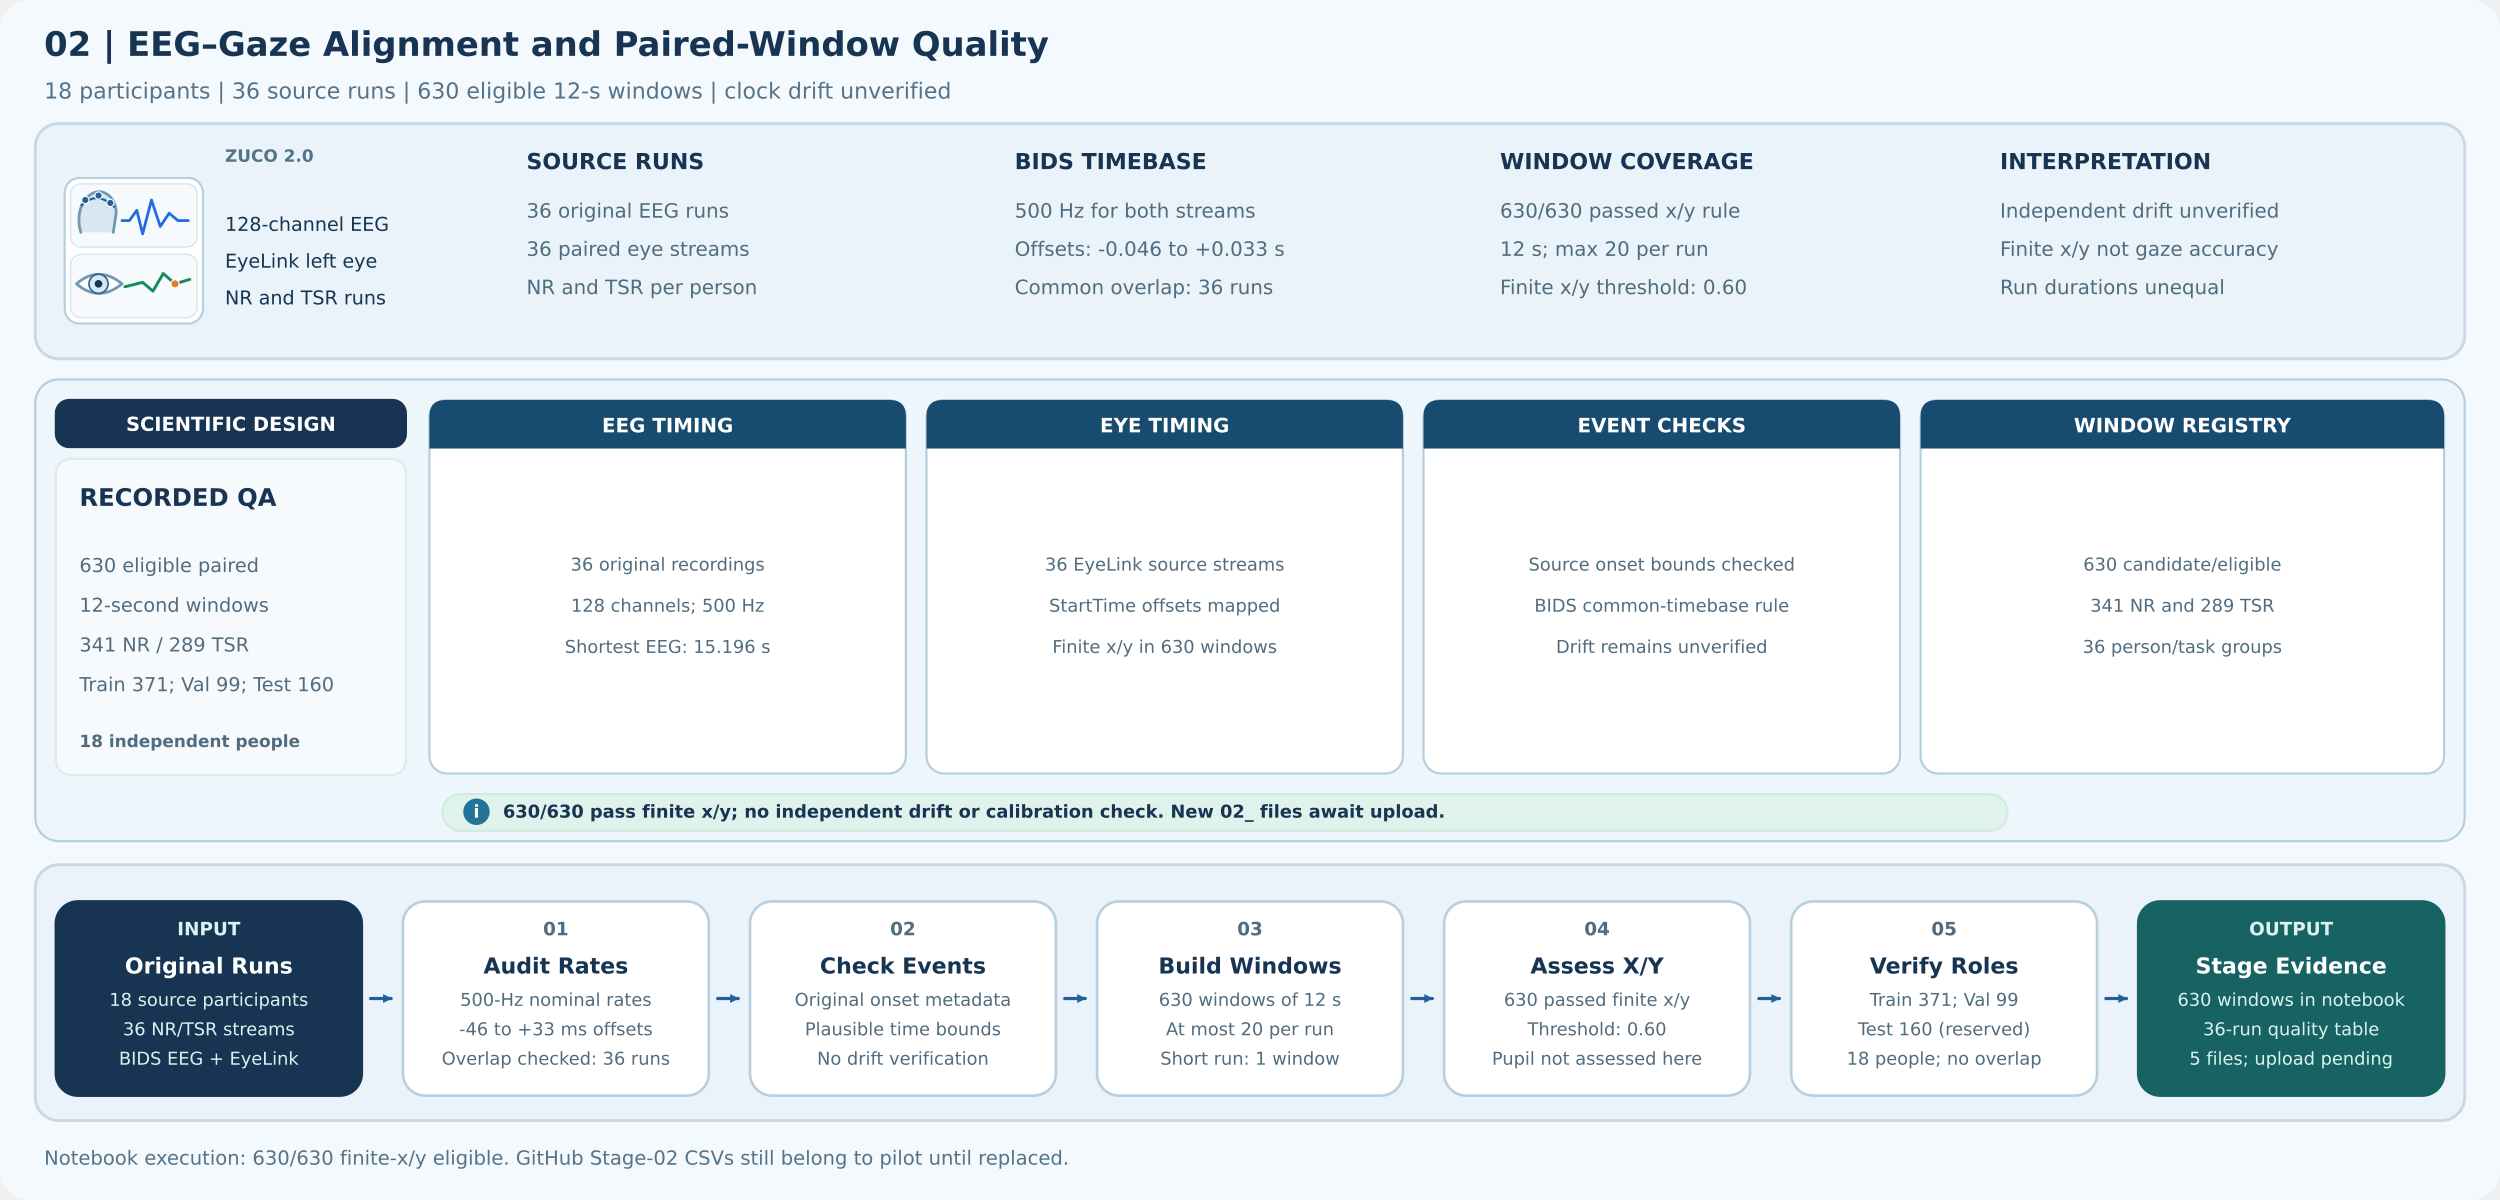
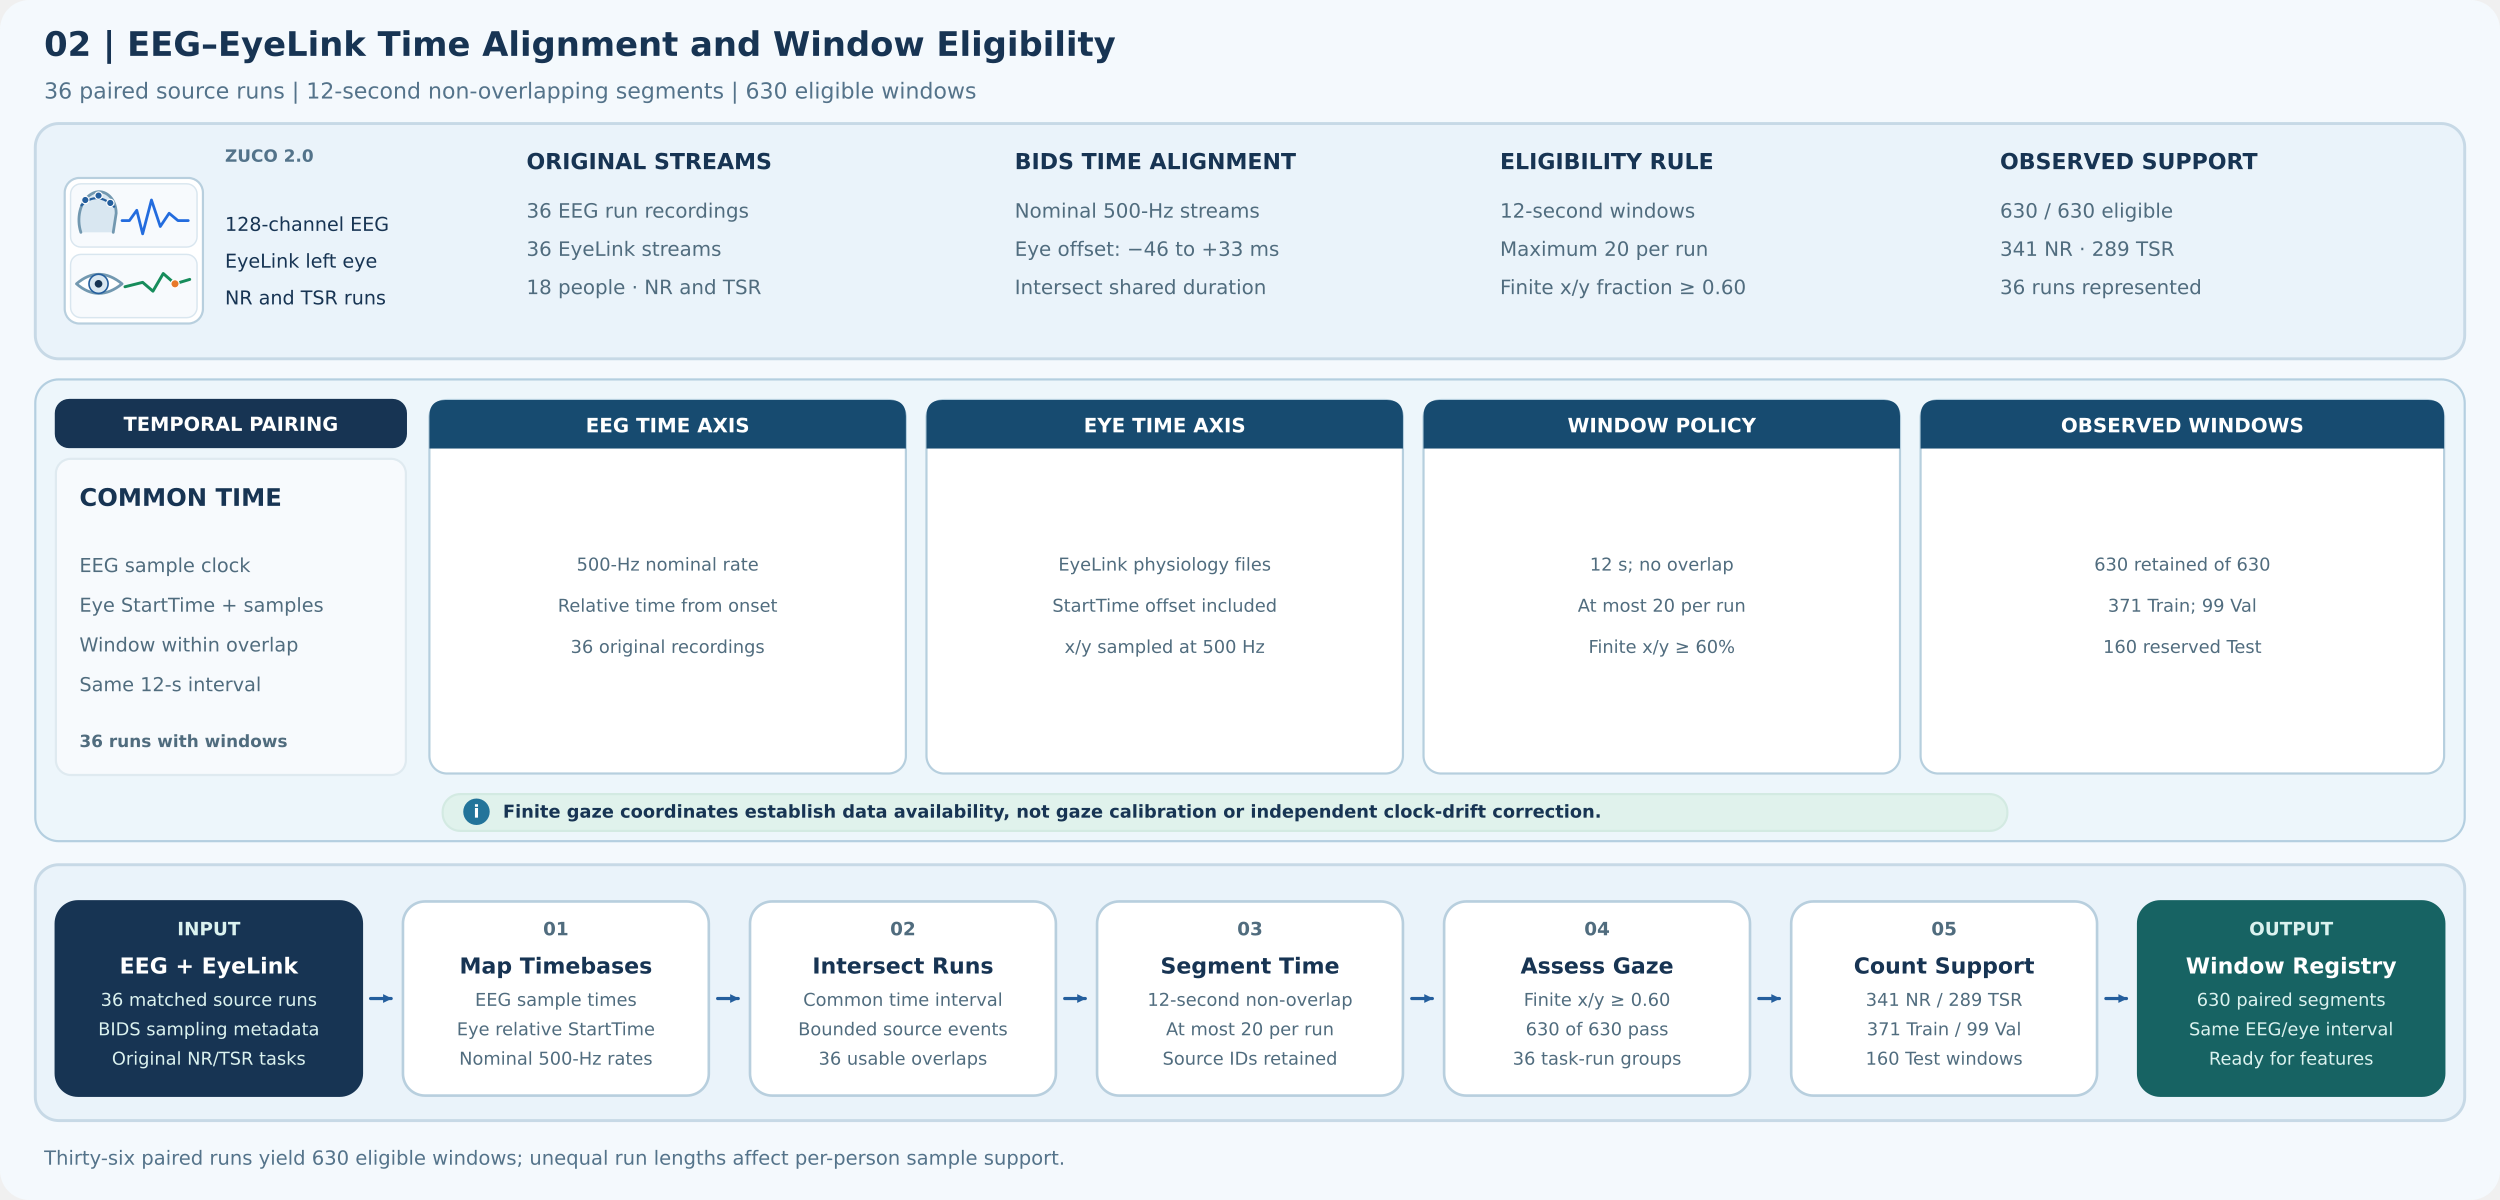
<svg xmlns="http://www.w3.org/2000/svg" width="1700" height="816" viewBox="0 0 1700 816" role="img" aria-labelledby="title desc">
  <defs>
    <marker id="arr" markerUnits="userSpaceOnUse" markerWidth="6" markerHeight="6" refX="5.5" refY="3" orient="auto">
      <path d="M0 0 L6 3 L0 6 Z" fill="#245E9D" />
    </marker>
    <style>text { font-family: DejaVu Sans, Arial, sans-serif; font-weight: 400; }
.figure-title { font-size:23px; font-weight:700; fill:#173453; }
.subtitle { font-size:15px; fill:#54738A; }
.source-heading { font-size:11.5px; font-weight:700; fill:#53738A; }
.source-label { font-size:13px; fill:#173453; }
.context-heading { font-size:15px; font-weight:700; fill:#173453; }
.context-body { font-size:13.5px; fill:#506C7E; }
.section-label { font-size:13.2px; font-weight:700; fill:#FFFFFF; }
.focus-heading { font-size:16.5px; font-weight:700; fill:#173453; }
.focus-body { font-size:13.1px; fill:#506C7E; }
.qualification { font-size:11.5px; font-weight:700; fill:#506C7E; }
.card-heading { font-size:13.5px; font-weight:700; fill:#FFFFFF; }
.card-body { font-size:12.1px; fill:#506C7E; }
.chart-label { font-size:11.8px; fill:#506C7E; }
.scientific-note { font-size:12.1px; font-weight:700; fill:#173453; }
.workflow-id { font-size:12.5px; font-weight:700; fill:#506C7E; }
.workflow-heading { font-size:15px; font-weight:700; fill:#173453; }
.workflow-body { font-size:12.1px; fill:#506C7E; }
.terminal-id { font-size:12.5px; font-weight:700; fill:#DBF2EF; }
.terminal-heading { font-size:15px; font-weight:700; fill:#FFFFFF; }
.terminal-body { font-size:12.1px; fill:#DBF2EF; }
.footer { font-size:13.3px; fill:#54738A; }
.info-mark { font-size:12px; font-weight:700; fill:#FFFFFF; }</style>
  </defs>
  <rect id="canvas" x="0" y="0" width="1700" height="816" rx="20" fill="#F4F9FD" />
  <g id="band-0-header">
-     <text id="text-001" x="30" y="38" class="figure-title" data-container="canvas">02 | EEG–Gaze Alignment and Paired-Window Quality</text>
-     <text id="text-002" x="30" y="67" class="subtitle" data-container="canvas">18 participants | 36 source runs | 630 eligible 12-s windows | clock drift unverified</text>
+     <text id="text-001" x="30" y="38" class="figure-title" data-container="canvas">02 | EEG–EyeLink Time Alignment and Window Eligibility</text>
+     <text id="text-002" x="30" y="67" class="subtitle" data-container="canvas">36 paired source runs | 12-second non-overlapping segments | 630 eligible windows</text>
  </g>
  <g id="band-1-context">
    <rect id="context-container" x="24" y="84" width="1652" height="160" rx="16" fill="#EAF3FA" stroke="#C7D9E6" stroke-width="2" />
    <g id="source-schematic" data-slot="replace-for-actual-data-source">
      <g id="paired-signal-icon" aria-label="Schematic EEG recording and left-eye gaze acquisition">
        <rect x="44" y="121" width="94" height="99" rx="10" fill="#FFFFFF" stroke="#B8CFDE" stroke-width="1.5" />
        <rect x="48" y="125" width="86" height="43" rx="7" fill="#F7FAFD" stroke="#D9E6EF" stroke-width="1" />
        <path d="M55 158 C52 149 54 137 62 132 C70 127 79 134 79 145 L77 158" fill="#D9E7F1" stroke="#7298B0" stroke-width="1.9" stroke-linecap="round" />
        <path d="M55 140 Q66 129 78 141" fill="none" stroke="#245E9D" stroke-width="1.5" />
        <circle cx="58" cy="136" r="2.5" fill="#245E9D" stroke="#FFFFFF" stroke-width="0.8" />
        <circle cx="67" cy="133" r="2.5" fill="#245E9D" stroke="#FFFFFF" stroke-width="0.8" />
        <circle cx="75" cy="138" r="2.5" fill="#245E9D" stroke="#FFFFFF" stroke-width="0.8" />
        <path d="M83 150 H88 L93 143 L97 159 L103 136 L109 154 L115 145 L121 150 H128" fill="none" stroke="#236CDE" stroke-width="1.9" stroke-linecap="round" stroke-linejoin="round" />
        <rect x="48" y="173" width="86" height="43" rx="7" fill="#F7FAFD" stroke="#D9E6EF" stroke-width="1" />
        <path d="M52 193 Q67 180 83 193 Q67 206 52 193 Z" fill="#FFFFFF" stroke="#7298B0" stroke-width="1.9" stroke-linejoin="round" />
        <circle cx="67" cy="193" r="6.5" fill="#D9E7F1" stroke="#245E9D" stroke-width="1.1" />
        <circle cx="67" cy="193" r="2.6" fill="#173453" />
        <path d="M85 195 L97 192 L104 198 L111 186 L119 193 L129 190" fill="none" stroke="#168C5B" stroke-width="2" stroke-linecap="round" stroke-linejoin="round" />
        <circle cx="119" cy="193" r="2.8" fill="#E87929" stroke="#FFFFFF" stroke-width="0.8" />
      </g>
      <text id="text-003" x="153" y="110" class="source-heading" data-container="context-container">ZUCO 2.0</text>
      <text id="text-004" x="153" y="157" class="source-label" data-container="context-container">128-channel EEG</text>
      <text id="text-005" x="153" y="182" class="source-label" data-container="context-container">EyeLink left eye</text>
      <text id="text-006" x="153" y="207" class="source-label" data-container="context-container">NR and TSR runs</text>
    </g>
    <g id="context-module-1">
-       <text id="text-007" x="358" y="115" class="context-heading" data-container="context-container">SOURCE RUNS</text>
-       <text id="text-008" x="358" y="148" class="context-body" data-container="context-container">36 original EEG runs</text>
-       <text id="text-009" x="358" y="174" class="context-body" data-container="context-container">36 paired eye streams</text>
-       <text id="text-010" x="358" y="200" class="context-body" data-container="context-container">NR and TSR per person</text>
+       <text id="text-007" x="358" y="115" class="context-heading" data-container="context-container">ORIGINAL STREAMS</text>
+       <text id="text-008" x="358" y="148" class="context-body" data-container="context-container">36 EEG run recordings</text>
+       <text id="text-009" x="358" y="174" class="context-body" data-container="context-container">36 EyeLink streams</text>
+       <text id="text-010" x="358" y="200" class="context-body" data-container="context-container">18 people · NR and TSR</text>
    </g>
    <g id="context-module-2">
-       <text id="text-011" x="690" y="115" class="context-heading" data-container="context-container">BIDS TIMEBASE</text>
-       <text id="text-012" x="690" y="148" class="context-body" data-container="context-container">500 Hz for both streams</text>
-       <text id="text-013" x="690" y="174" class="context-body" data-container="context-container">Offsets: -0.046 to +0.033 s</text>
-       <text id="text-014" x="690" y="200" class="context-body" data-container="context-container">Common overlap: 36 runs</text>
+       <text id="text-011" x="690" y="115" class="context-heading" data-container="context-container">BIDS TIME ALIGNMENT</text>
+       <text id="text-012" x="690" y="148" class="context-body" data-container="context-container">Nominal 500-Hz streams</text>
+       <text id="text-013" x="690" y="174" class="context-body" data-container="context-container">Eye offset: −46 to +33 ms</text>
+       <text id="text-014" x="690" y="200" class="context-body" data-container="context-container">Intersect shared duration</text>
    </g>
    <g id="context-module-3">
-       <text id="text-015" x="1020" y="115" class="context-heading" data-container="context-container">WINDOW COVERAGE</text>
-       <text id="text-016" x="1020" y="148" class="context-body" data-container="context-container">630/630 passed x/y rule</text>
-       <text id="text-017" x="1020" y="174" class="context-body" data-container="context-container">12 s; max 20 per run</text>
-       <text id="text-018" x="1020" y="200" class="context-body" data-container="context-container">Finite x/y threshold: 0.60</text>
+       <text id="text-015" x="1020" y="115" class="context-heading" data-container="context-container">ELIGIBILITY RULE</text>
+       <text id="text-016" x="1020" y="148" class="context-body" data-container="context-container">12-second windows</text>
+       <text id="text-017" x="1020" y="174" class="context-body" data-container="context-container">Maximum 20 per run</text>
+       <text id="text-018" x="1020" y="200" class="context-body" data-container="context-container">Finite x/y fraction ≥ 0.60</text>
    </g>
    <g id="context-module-4">
-       <text id="text-019" x="1360" y="115" class="context-heading" data-container="context-container">INTERPRETATION</text>
-       <text id="text-020" x="1360" y="148" class="context-body" data-container="context-container">Independent drift unverified</text>
-       <text id="text-021" x="1360" y="174" class="context-body" data-container="context-container">Finite x/y not gaze accuracy</text>
-       <text id="text-022" x="1360" y="200" class="context-body" data-container="context-container">Run durations unequal</text>
+       <text id="text-019" x="1360" y="115" class="context-heading" data-container="context-container">OBSERVED SUPPORT</text>
+       <text id="text-020" x="1360" y="148" class="context-body" data-container="context-container">630 / 630 eligible</text>
+       <text id="text-021" x="1360" y="174" class="context-body" data-container="context-container">341 NR · 289 TSR</text>
+       <text id="text-022" x="1360" y="200" class="context-body" data-container="context-container">36 runs represented</text>
    </g>
  </g>
  <g id="band-2-analysis">
    <rect id="analysis-container" x="24" y="258" width="1652" height="314" rx="16" fill="#EDF6FB" stroke="#B4CFE0" stroke-width="1.5" />
    <g id="analysis-focus">
      <rect id="section-label-box" x="38" y="272" width="238" height="32" rx="9" fill="#173453" stroke="#173453" stroke-width="1.5" />
-       <text id="text-023" x="157" y="293" class="section-label" text-anchor="middle" data-container="section-label-box">SCIENTIFIC DESIGN</text>
+       <text id="text-023" x="157" y="293" class="section-label" text-anchor="middle" data-container="section-label-box">TEMPORAL PAIRING</text>
      <rect id="focus-card" x="38" y="312" width="238" height="215" rx="10" fill="#F7FAFD" stroke="#DFEAF0" stroke-width="1.5" />
-       <text id="text-024" x="54" y="344" class="focus-heading" data-container="focus-card">RECORDED QA</text>
-       <text id="text-025" x="54" y="389" class="focus-body" data-container="focus-card">630 eligible paired</text>
-       <text id="text-026" x="54" y="416" class="focus-body" data-container="focus-card">12-second windows</text>
-       <text id="text-027" x="54" y="443" class="focus-body" data-container="focus-card">341 NR / 289 TSR</text>
-       <text id="text-028" x="54" y="470" class="focus-body" data-container="focus-card">Train 371; Val 99; Test 160</text>
-       <text id="text-029" x="54" y="508" class="qualification" data-container="focus-card">18 independent people</text>
+       <text id="text-024" x="54" y="344" class="focus-heading" data-container="focus-card">COMMON TIME</text>
+       <text id="text-025" x="54" y="389" class="focus-body" data-container="focus-card">EEG sample clock</text>
+       <text id="text-026" x="54" y="416" class="focus-body" data-container="focus-card">Eye StartTime + samples</text>
+       <text id="text-027" x="54" y="443" class="focus-body" data-container="focus-card">Window within overlap</text>
+       <text id="text-028" x="54" y="470" class="focus-body" data-container="focus-card">Same 12-s interval</text>
+       <text id="text-029" x="54" y="508" class="qualification" data-container="focus-card">36 runs with windows</text>
    </g>
    <g id="evidence-panel-1">
      <rect id="evidence-card-1" x="292" y="272" width="324" height="254" rx="12" fill="#FFFFFF" stroke="#B6CFDE" stroke-width="1.5" />
      <path id="evidence-header-1" d="M303 272 H605 Q616 272 616 283 V305 H292 V283 Q292 272 303 272 Z" fill="#174B70" />
-       <text id="text-030" x="454.0" y="294" class="card-heading" text-anchor="middle" data-container="evidence-card-1">EEG TIMING</text>
+       <text id="text-030" x="454.0" y="294" class="card-heading" text-anchor="middle" data-container="evidence-card-1">EEG TIME AXIS</text>
      <g id="evidence-content-1" data-slot="scientific-content">
-         <text id="text-031" x="454.0" y="388" class="card-body" text-anchor="middle" data-container="evidence-card-1">36 original recordings</text>
-         <text id="text-032" x="454.0" y="416" class="card-body" text-anchor="middle" data-container="evidence-card-1">128 channels; 500 Hz</text>
-         <text id="text-033" x="454.0" y="444" class="card-body" text-anchor="middle" data-container="evidence-card-1">Shortest EEG: 15.196 s</text>
+         <text id="text-031" x="454.0" y="388" class="card-body" text-anchor="middle" data-container="evidence-card-1">500-Hz nominal rate</text>
+         <text id="text-032" x="454.0" y="416" class="card-body" text-anchor="middle" data-container="evidence-card-1">Relative time from onset</text>
+         <text id="text-033" x="454.0" y="444" class="card-body" text-anchor="middle" data-container="evidence-card-1">36 original recordings</text>
      </g>
    </g>
    <g id="evidence-panel-2">
      <rect id="evidence-card-2" x="630" y="272" width="324" height="254" rx="12" fill="#FFFFFF" stroke="#B6CFDE" stroke-width="1.5" />
      <path id="evidence-header-2" d="M641 272 H943 Q954 272 954 283 V305 H630 V283 Q630 272 641 272 Z" fill="#174B70" />
-       <text id="text-034" x="792.0" y="294" class="card-heading" text-anchor="middle" data-container="evidence-card-2">EYE TIMING</text>
+       <text id="text-034" x="792.0" y="294" class="card-heading" text-anchor="middle" data-container="evidence-card-2">EYE TIME AXIS</text>
      <g id="evidence-content-2" data-slot="scientific-content">
-         <text id="text-035" x="792.0" y="388" class="card-body" text-anchor="middle" data-container="evidence-card-2">36 EyeLink source streams</text>
-         <text id="text-036" x="792.0" y="416" class="card-body" text-anchor="middle" data-container="evidence-card-2">StartTime offsets mapped</text>
-         <text id="text-037" x="792.0" y="444" class="card-body" text-anchor="middle" data-container="evidence-card-2">Finite x/y in 630 windows</text>
+         <text id="text-035" x="792.0" y="388" class="card-body" text-anchor="middle" data-container="evidence-card-2">EyeLink physiology files</text>
+         <text id="text-036" x="792.0" y="416" class="card-body" text-anchor="middle" data-container="evidence-card-2">StartTime offset included</text>
+         <text id="text-037" x="792.0" y="444" class="card-body" text-anchor="middle" data-container="evidence-card-2">x/y sampled at 500 Hz</text>
      </g>
    </g>
    <g id="evidence-panel-3">
      <rect id="evidence-card-3" x="968" y="272" width="324" height="254" rx="12" fill="#FFFFFF" stroke="#B6CFDE" stroke-width="1.5" />
      <path id="evidence-header-3" d="M979 272 H1281 Q1292 272 1292 283 V305 H968 V283 Q968 272 979 272 Z" fill="#174B70" />
-       <text id="text-038" x="1130.0" y="294" class="card-heading" text-anchor="middle" data-container="evidence-card-3">EVENT CHECKS</text>
+       <text id="text-038" x="1130.0" y="294" class="card-heading" text-anchor="middle" data-container="evidence-card-3">WINDOW POLICY</text>
      <g id="evidence-content-3" data-slot="scientific-content">
-         <text id="text-039" x="1130.0" y="388" class="card-body" text-anchor="middle" data-container="evidence-card-3">Source onset bounds checked</text>
-         <text id="text-040" x="1130.0" y="416" class="card-body" text-anchor="middle" data-container="evidence-card-3">BIDS common-timebase rule</text>
-         <text id="text-041" x="1130.0" y="444" class="card-body" text-anchor="middle" data-container="evidence-card-3">Drift remains unverified</text>
+         <text id="text-039" x="1130.0" y="388" class="card-body" text-anchor="middle" data-container="evidence-card-3">12 s; no overlap</text>
+         <text id="text-040" x="1130.0" y="416" class="card-body" text-anchor="middle" data-container="evidence-card-3">At most 20 per run</text>
+         <text id="text-041" x="1130.0" y="444" class="card-body" text-anchor="middle" data-container="evidence-card-3">Finite x/y ≥ 60%</text>
      </g>
    </g>
    <g id="evidence-panel-4">
      <rect id="evidence-card-4" x="1306" y="272" width="356" height="254" rx="12" fill="#FFFFFF" stroke="#B6CFDE" stroke-width="1.5" />
      <path id="evidence-header-4" d="M1317 272 H1651 Q1662 272 1662 283 V305 H1306 V283 Q1306 272 1317 272 Z" fill="#174B70" />
-       <text id="text-042" x="1484.0" y="294" class="card-heading" text-anchor="middle" data-container="evidence-card-4">WINDOW REGISTRY</text>
+       <text id="text-042" x="1484.0" y="294" class="card-heading" text-anchor="middle" data-container="evidence-card-4">OBSERVED WINDOWS</text>
      <g id="evidence-content-4" data-slot="scientific-content">
-         <text id="text-043" x="1484.0" y="388" class="card-body" text-anchor="middle" data-container="evidence-card-4">630 candidate/eligible</text>
-         <text id="text-044" x="1484.0" y="416" class="card-body" text-anchor="middle" data-container="evidence-card-4">341 NR and 289 TSR</text>
-         <text id="text-045" x="1484.0" y="444" class="card-body" text-anchor="middle" data-container="evidence-card-4">36 person/task groups</text>
+         <text id="text-043" x="1484.0" y="388" class="card-body" text-anchor="middle" data-container="evidence-card-4">630 retained of 630</text>
+         <text id="text-044" x="1484.0" y="416" class="card-body" text-anchor="middle" data-container="evidence-card-4">371 Train; 99 Val</text>
+         <text id="text-045" x="1484.0" y="444" class="card-body" text-anchor="middle" data-container="evidence-card-4">160 reserved Test</text>
      </g>
    </g>
    <g id="optional-scientific-note" data-optional="true">
      <rect id="note-strip" x="301" y="540" width="1064" height="25" rx="12" fill="#E0F2EC" stroke="#D3EAE2" stroke-width="1.5" />
      <circle cx="324" cy="552" r="9" fill="#23749A" />
      <text id="text-046" x="324" y="556" class="info-mark" text-anchor="middle">i</text>
-       <text id="text-047" x="342" y="556" class="scientific-note" data-container="note-strip">630/630 pass finite x/y; no independent drift or calibration check. New 02_ files await upload.</text>
+       <text id="text-047" x="342" y="556" class="scientific-note" data-container="note-strip">Finite gaze coordinates establish data availability, not gaze calibration or independent clock-drift correction.</text>
    </g>
  </g>
  <g id="band-3-workflow">
    <rect id="workflow-container" x="24" y="588" width="1652" height="174" rx="16" fill="#EAF3FA" stroke="#C7D9E6" stroke-width="2" />
    <g id="workflow-input">
      <rect id="workflow-node-0" x="38" y="613" width="208" height="132" rx="15" fill="#173453" stroke="#173453" stroke-width="1.8" />
      <text id="text-048" x="142" y="636" class="terminal-id" text-anchor="middle" data-container="workflow-node-0">INPUT</text>
-       <text id="text-049" x="142" y="662" class="terminal-heading" text-anchor="middle" data-container="workflow-node-0">Original Runs</text>
-       <text id="text-050" x="142" y="684" class="terminal-body" text-anchor="middle" data-container="workflow-node-0">18 source participants</text>
-       <text id="text-051" x="142" y="704" class="terminal-body" text-anchor="middle" data-container="workflow-node-0">36 NR/TSR streams</text>
-       <text id="text-052" x="142" y="724" class="terminal-body" text-anchor="middle" data-container="workflow-node-0">BIDS EEG + EyeLink</text>
+       <text id="text-049" x="142" y="662" class="terminal-heading" text-anchor="middle" data-container="workflow-node-0">EEG + EyeLink</text>
+       <text id="text-050" x="142" y="684" class="terminal-body" text-anchor="middle" data-container="workflow-node-0">36 matched source runs</text>
+       <text id="text-051" x="142" y="704" class="terminal-body" text-anchor="middle" data-container="workflow-node-0">BIDS sampling metadata</text>
+       <text id="text-052" x="142" y="724" class="terminal-body" text-anchor="middle" data-container="workflow-node-0">Original NR/TSR tasks</text>
    </g>
    <path id="workflow-connector-0" d="M252 679 H266" fill="none" stroke="#245E9D" stroke-width="2.2" stroke-linecap="round" marker-end="url(#arr)" />
    <g id="workflow-process-1">
      <rect id="workflow-node-1" x="274" y="613" width="208" height="132" rx="15" fill="#FFFFFF" stroke="#B8CFDE" stroke-width="1.8" />
      <text id="text-053" x="378" y="636" class="workflow-id" text-anchor="middle" data-container="workflow-node-1">01</text>
-       <text id="text-054" x="378" y="662" class="workflow-heading" text-anchor="middle" data-container="workflow-node-1">Audit Rates</text>
-       <text id="text-055" x="378" y="684" class="workflow-body" text-anchor="middle" data-container="workflow-node-1">500-Hz nominal rates</text>
-       <text id="text-056" x="378" y="704" class="workflow-body" text-anchor="middle" data-container="workflow-node-1">-46 to +33 ms offsets</text>
-       <text id="text-057" x="378" y="724" class="workflow-body" text-anchor="middle" data-container="workflow-node-1">Overlap checked: 36 runs</text>
+       <text id="text-054" x="378" y="662" class="workflow-heading" text-anchor="middle" data-container="workflow-node-1">Map Timebases</text>
+       <text id="text-055" x="378" y="684" class="workflow-body" text-anchor="middle" data-container="workflow-node-1">EEG sample times</text>
+       <text id="text-056" x="378" y="704" class="workflow-body" text-anchor="middle" data-container="workflow-node-1">Eye relative StartTime</text>
+       <text id="text-057" x="378" y="724" class="workflow-body" text-anchor="middle" data-container="workflow-node-1">Nominal 500-Hz rates</text>
    </g>
    <path id="workflow-connector-1" d="M488 679 H502" fill="none" stroke="#245E9D" stroke-width="2.2" stroke-linecap="round" marker-end="url(#arr)" />
    <g id="workflow-process-2">
      <rect id="workflow-node-2" x="510" y="613" width="208" height="132" rx="15" fill="#FFFFFF" stroke="#B8CFDE" stroke-width="1.8" />
      <text id="text-058" x="614" y="636" class="workflow-id" text-anchor="middle" data-container="workflow-node-2">02</text>
-       <text id="text-059" x="614" y="662" class="workflow-heading" text-anchor="middle" data-container="workflow-node-2">Check Events</text>
-       <text id="text-060" x="614" y="684" class="workflow-body" text-anchor="middle" data-container="workflow-node-2">Original onset metadata</text>
-       <text id="text-061" x="614" y="704" class="workflow-body" text-anchor="middle" data-container="workflow-node-2">Plausible time bounds</text>
-       <text id="text-062" x="614" y="724" class="workflow-body" text-anchor="middle" data-container="workflow-node-2">No drift verification</text>
+       <text id="text-059" x="614" y="662" class="workflow-heading" text-anchor="middle" data-container="workflow-node-2">Intersect Runs</text>
+       <text id="text-060" x="614" y="684" class="workflow-body" text-anchor="middle" data-container="workflow-node-2">Common time interval</text>
+       <text id="text-061" x="614" y="704" class="workflow-body" text-anchor="middle" data-container="workflow-node-2">Bounded source events</text>
+       <text id="text-062" x="614" y="724" class="workflow-body" text-anchor="middle" data-container="workflow-node-2">36 usable overlaps</text>
    </g>
    <path id="workflow-connector-2" d="M724 679 H738" fill="none" stroke="#245E9D" stroke-width="2.2" stroke-linecap="round" marker-end="url(#arr)" />
    <g id="workflow-process-3">
      <rect id="workflow-node-3" x="746" y="613" width="208" height="132" rx="15" fill="#FFFFFF" stroke="#B8CFDE" stroke-width="1.8" />
      <text id="text-063" x="850" y="636" class="workflow-id" text-anchor="middle" data-container="workflow-node-3">03</text>
-       <text id="text-064" x="850" y="662" class="workflow-heading" text-anchor="middle" data-container="workflow-node-3">Build Windows</text>
-       <text id="text-065" x="850" y="684" class="workflow-body" text-anchor="middle" data-container="workflow-node-3">630 windows of 12 s</text>
+       <text id="text-064" x="850" y="662" class="workflow-heading" text-anchor="middle" data-container="workflow-node-3">Segment Time</text>
+       <text id="text-065" x="850" y="684" class="workflow-body" text-anchor="middle" data-container="workflow-node-3">12-second non-overlap</text>
      <text id="text-066" x="850" y="704" class="workflow-body" text-anchor="middle" data-container="workflow-node-3">At most 20 per run</text>
-       <text id="text-067" x="850" y="724" class="workflow-body" text-anchor="middle" data-container="workflow-node-3">Short run: 1 window</text>
+       <text id="text-067" x="850" y="724" class="workflow-body" text-anchor="middle" data-container="workflow-node-3">Source IDs retained</text>
    </g>
    <path id="workflow-connector-3" d="M960 679 H974" fill="none" stroke="#245E9D" stroke-width="2.2" stroke-linecap="round" marker-end="url(#arr)" />
    <g id="workflow-process-4">
      <rect id="workflow-node-4" x="982" y="613" width="208" height="132" rx="15" fill="#FFFFFF" stroke="#B8CFDE" stroke-width="1.8" />
      <text id="text-068" x="1086" y="636" class="workflow-id" text-anchor="middle" data-container="workflow-node-4">04</text>
-       <text id="text-069" x="1086" y="662" class="workflow-heading" text-anchor="middle" data-container="workflow-node-4">Assess X/Y</text>
-       <text id="text-070" x="1086" y="684" class="workflow-body" text-anchor="middle" data-container="workflow-node-4">630 passed finite x/y</text>
-       <text id="text-071" x="1086" y="704" class="workflow-body" text-anchor="middle" data-container="workflow-node-4">Threshold: 0.60</text>
-       <text id="text-072" x="1086" y="724" class="workflow-body" text-anchor="middle" data-container="workflow-node-4">Pupil not assessed here</text>
+       <text id="text-069" x="1086" y="662" class="workflow-heading" text-anchor="middle" data-container="workflow-node-4">Assess Gaze</text>
+       <text id="text-070" x="1086" y="684" class="workflow-body" text-anchor="middle" data-container="workflow-node-4">Finite x/y ≥ 0.60</text>
+       <text id="text-071" x="1086" y="704" class="workflow-body" text-anchor="middle" data-container="workflow-node-4">630 of 630 pass</text>
+       <text id="text-072" x="1086" y="724" class="workflow-body" text-anchor="middle" data-container="workflow-node-4">36 task-run groups</text>
    </g>
    <path id="workflow-connector-4" d="M1196 679 H1210" fill="none" stroke="#245E9D" stroke-width="2.2" stroke-linecap="round" marker-end="url(#arr)" />
    <g id="workflow-process-5">
      <rect id="workflow-node-5" x="1218" y="613" width="208" height="132" rx="15" fill="#FFFFFF" stroke="#B8CFDE" stroke-width="1.8" />
      <text id="text-073" x="1322" y="636" class="workflow-id" text-anchor="middle" data-container="workflow-node-5">05</text>
-       <text id="text-074" x="1322" y="662" class="workflow-heading" text-anchor="middle" data-container="workflow-node-5">Verify Roles</text>
-       <text id="text-075" x="1322" y="684" class="workflow-body" text-anchor="middle" data-container="workflow-node-5">Train 371; Val 99</text>
-       <text id="text-076" x="1322" y="704" class="workflow-body" text-anchor="middle" data-container="workflow-node-5">Test 160 (reserved)</text>
-       <text id="text-077" x="1322" y="724" class="workflow-body" text-anchor="middle" data-container="workflow-node-5">18 people; no overlap</text>
+       <text id="text-074" x="1322" y="662" class="workflow-heading" text-anchor="middle" data-container="workflow-node-5">Count Support</text>
+       <text id="text-075" x="1322" y="684" class="workflow-body" text-anchor="middle" data-container="workflow-node-5">341 NR / 289 TSR</text>
+       <text id="text-076" x="1322" y="704" class="workflow-body" text-anchor="middle" data-container="workflow-node-5">371 Train / 99 Val</text>
+       <text id="text-077" x="1322" y="724" class="workflow-body" text-anchor="middle" data-container="workflow-node-5">160 Test windows</text>
    </g>
    <path id="workflow-connector-5" d="M1432 679 H1446" fill="none" stroke="#245E9D" stroke-width="2.2" stroke-linecap="round" marker-end="url(#arr)" />
    <g id="workflow-output">
      <rect id="workflow-node-6" x="1454" y="613" width="208" height="132" rx="15" fill="#176363" stroke="#176363" stroke-width="1.8" />
      <text id="text-078" x="1558" y="636" class="terminal-id" text-anchor="middle" data-container="workflow-node-6">OUTPUT</text>
-       <text id="text-079" x="1558" y="662" class="terminal-heading" text-anchor="middle" data-container="workflow-node-6">Stage Evidence</text>
-       <text id="text-080" x="1558" y="684" class="terminal-body" text-anchor="middle" data-container="workflow-node-6">630 windows in notebook</text>
-       <text id="text-081" x="1558" y="704" class="terminal-body" text-anchor="middle" data-container="workflow-node-6">36-run quality table</text>
-       <text id="text-082" x="1558" y="724" class="terminal-body" text-anchor="middle" data-container="workflow-node-6">5 files; upload pending</text>
+       <text id="text-079" x="1558" y="662" class="terminal-heading" text-anchor="middle" data-container="workflow-node-6">Window Registry</text>
+       <text id="text-080" x="1558" y="684" class="terminal-body" text-anchor="middle" data-container="workflow-node-6">630 paired segments</text>
+       <text id="text-081" x="1558" y="704" class="terminal-body" text-anchor="middle" data-container="workflow-node-6">Same EEG/eye interval</text>
+       <text id="text-082" x="1558" y="724" class="terminal-body" text-anchor="middle" data-container="workflow-node-6">Ready for features</text>
    </g>
  </g>
  <g id="band-4-summary">
-     <text id="text-083" x="30" y="792" class="footer" data-container="canvas">Notebook execution: 630/630 finite-x/y eligible. GitHub Stage-02 CSVs still belong to pilot until replaced.</text>
+     <text id="text-083" x="30" y="792" class="footer" data-container="canvas">Thirty-six paired runs yield 630 eligible windows; unequal run lengths affect per-person sample support.</text>
  </g>
</svg>
